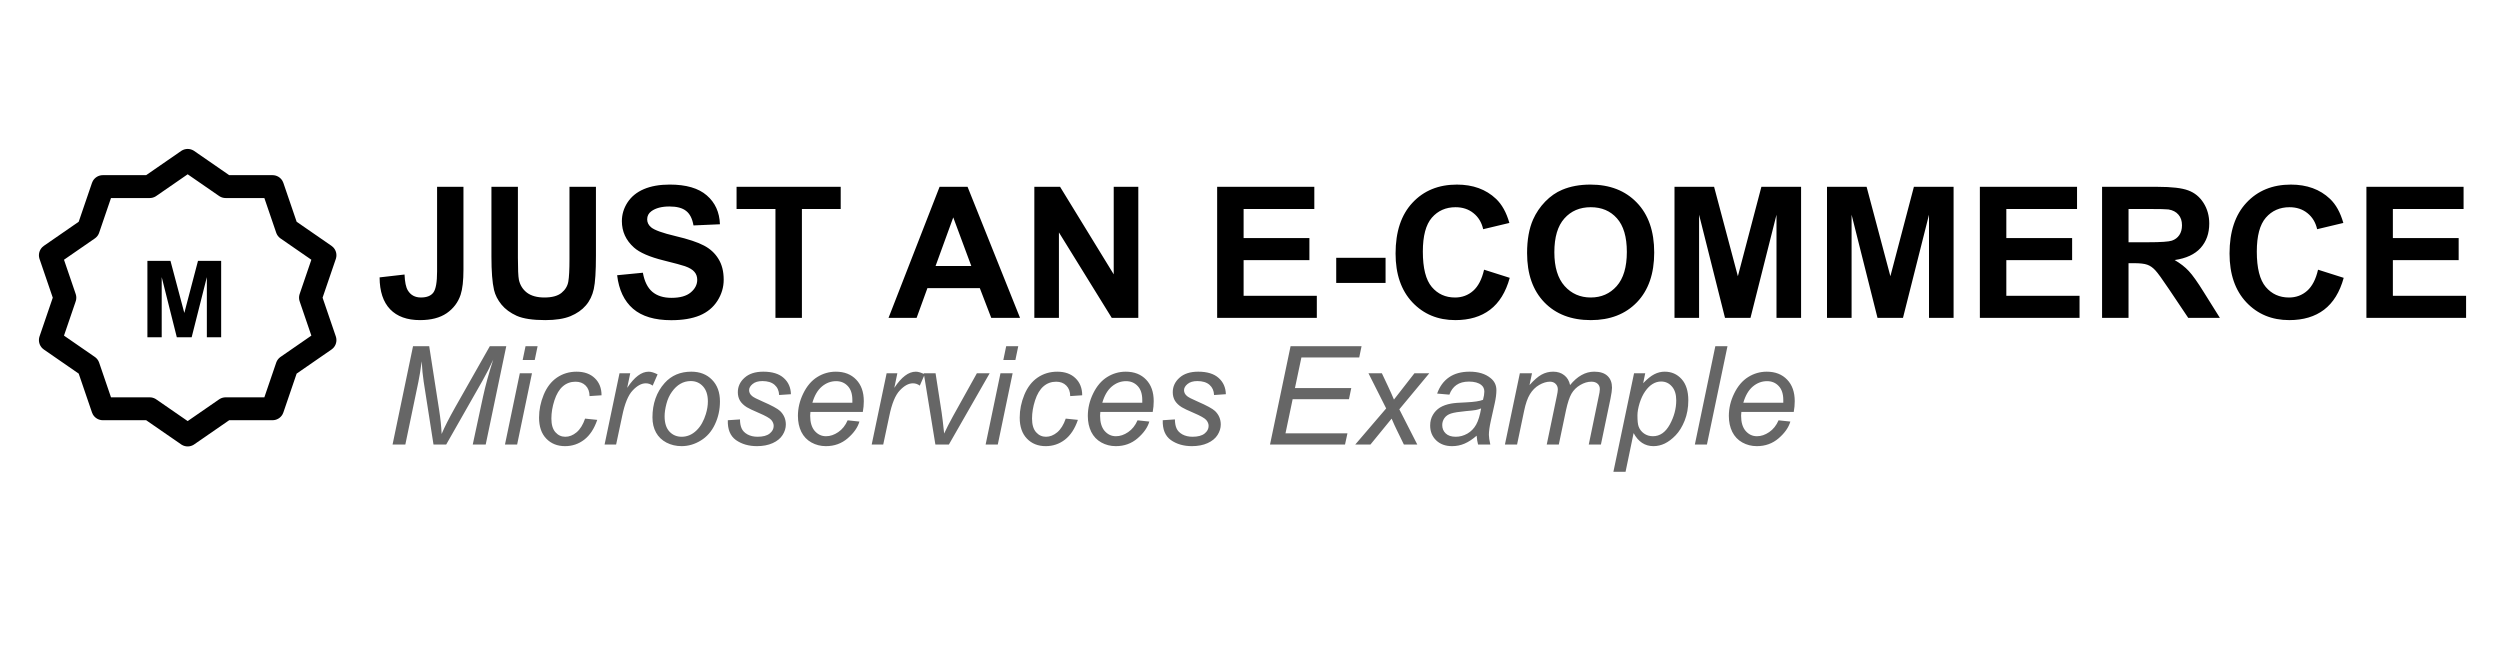
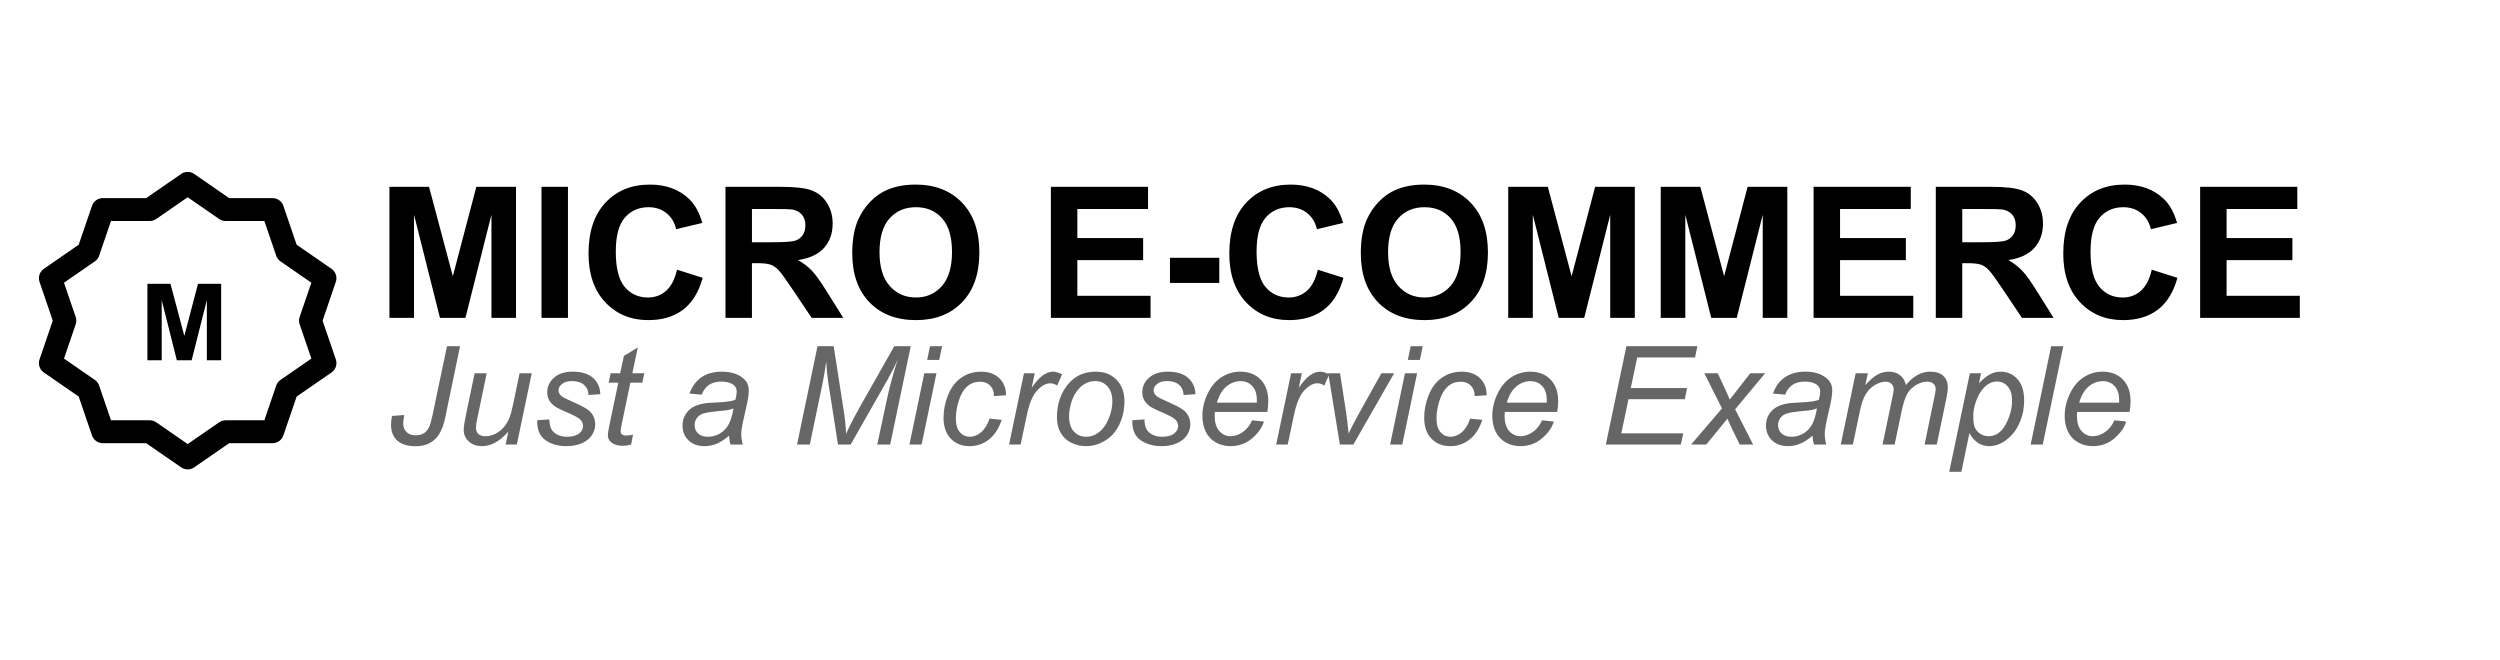
<svg xmlns="http://www.w3.org/2000/svg" version="1.1" viewBox="0.0 0.0 436.966 115.218" fill="none" stroke="none" stroke-linecap="square" stroke-miterlimit="10">
  <clipPath id="p.0">
    <path d="m0 0l436.966 0l0 115.218l-436.966 0l0 -115.218z" clip-rule="nonzero" />
  </clipPath>
  <g clip-path="url(#p.0)">
    <path fill="#000000" fill-opacity="0.0" d="m0 0l436.966 0l0 115.218l-436.966 0z" fill-rule="evenodd" />
    <path fill="#000000" fill-opacity="0.0" d="m56.803 15.84l390.11 0l0 58.173l-390.11 0z" fill-rule="evenodd" />
-     <path fill="#000000" d="m76.397 32.654l4.609 0l0 14.5q0 2.844 -0.5 4.375q-0.672 2.0 -2.438 3.219q-1.766 1.203 -4.656 1.203q-3.391 0 -5.219 -1.891q-1.828 -1.906 -1.844 -5.578l4.359 -0.5q0.078 1.969 0.578 2.781q0.75 1.234 2.281 1.234q1.547 0 2.188 -0.875q0.641 -0.891 0.641 -3.672l0 -14.797zm9.5 0l4.625 0l0 12.406q0 2.953 0.172 3.828q0.297 1.406 1.406 2.266q1.125 0.844 3.062 0.844q1.969 0 2.969 -0.797q1.0 -0.812 1.203 -1.984q0.203 -1.172 0.203 -3.891l0 -12.672l4.625 0l0 12.031q0 4.125 -0.375 5.828q-0.375 1.703 -1.391 2.875q-1.0 1.172 -2.688 1.875q-1.688 0.688 -4.406 0.688q-3.281 0 -4.984 -0.75q-1.688 -0.766 -2.672 -1.969q-0.984 -1.219 -1.297 -2.547q-0.453 -1.969 -0.453 -5.812l0 -12.219zm21.969 15.453l4.5 -0.438q0.406 2.266 1.641 3.328q1.25 1.062 3.359 1.062q2.234 0 3.359 -0.938q1.141 -0.953 1.141 -2.219q0 -0.812 -0.484 -1.375q-0.469 -0.578 -1.656 -1.0q-0.812 -0.281 -3.703 -1.0q-3.719 -0.922 -5.219 -2.266q-2.109 -1.891 -2.109 -4.609q0 -1.75 0.984 -3.266q1.0 -1.531 2.859 -2.328q1.875 -0.797 4.516 -0.797q4.312 0 6.484 1.891q2.188 1.891 2.297 5.047l-4.625 0.203q-0.297 -1.766 -1.281 -2.531q-0.969 -0.781 -2.922 -0.781q-2.016 0 -3.156 0.828q-0.734 0.531 -0.734 1.422q0 0.812 0.688 1.391q0.875 0.734 4.25 1.531q3.375 0.797 4.984 1.656q1.625 0.844 2.531 2.328q0.922 1.469 0.922 3.641q0 1.969 -1.094 3.688q-1.094 1.719 -3.094 2.562q-2.0 0.828 -4.984 0.828q-4.344 0 -6.672 -2.0q-2.328 -2.016 -2.781 -5.859zm27.672 7.453l0 -19.031l-6.797 0l0 -3.875l18.203 0l0 3.875l-6.781 0l0 19.031l-4.625 0zm42.75 0l-5.031 0l-2.0 -5.203l-9.156 0l-1.891 5.203l-4.906 0l8.922 -22.906l4.891 0l9.172 22.906zm-8.516 -9.062l-3.156 -8.5l-3.094 8.5l6.25 0zm11.016 9.062l0 -22.906l4.5 0l9.375 15.297l0 -15.297l4.297 0l0 22.906l-4.641 0l-9.234 -14.938l0 14.938l-4.297 0zm31.953 0l0 -22.906l16.984 0l0 3.875l-12.359 0l0 5.078l11.5 0l0 3.859l-11.5 0l0 6.234l12.797 0l0 3.859l-17.422 0zm20.812 -6.109l0 -4.391l8.625 0l0 4.391l-8.625 0zm25.844 -2.312l4.484 1.422q-1.031 3.75 -3.438 5.578q-2.391 1.812 -6.078 1.812q-4.562 0 -7.5 -3.109q-2.938 -3.125 -2.938 -8.531q0 -5.719 2.953 -8.875q2.953 -3.172 7.766 -3.172q4.203 0 6.828 2.484q1.562 1.469 2.344 4.219l-4.578 1.094q-0.406 -1.781 -1.703 -2.812q-1.281 -1.031 -3.125 -1.031q-2.547 0 -4.141 1.828q-1.578 1.828 -1.578 5.922q0 4.344 1.562 6.188q1.562 1.844 4.062 1.844q1.844 0 3.172 -1.172q1.328 -1.172 1.906 -3.688zm7.516 -2.891q0 -3.5 1.047 -5.875q0.781 -1.75 2.125 -3.141q1.359 -1.391 2.969 -2.062q2.141 -0.906 4.938 -0.906q5.062 0 8.094 3.141q3.047 3.141 3.047 8.734q0 5.547 -3.016 8.688q-3.016 3.125 -8.062 3.125q-5.109 0 -8.125 -3.109q-3.016 -3.125 -3.016 -8.594zm4.766 -0.156q0 3.891 1.797 5.906q1.797 2.0 4.562 2.0q2.766 0 4.531 -1.984q1.781 -2.0 1.781 -5.984q0 -3.938 -1.734 -5.875q-1.719 -1.938 -4.578 -1.938q-2.859 0 -4.609 1.969q-1.75 1.953 -1.75 5.906zm21.0 11.469l0 -22.906l6.922 0l4.156 15.625l4.109 -15.625l6.938 0l0 22.906l-4.297 0l0 -18.031l-4.547 18.031l-4.453 0l-4.531 -18.031l0 18.031l-4.297 0zm26.656 0l0 -22.906l6.922 0l4.156 15.625l4.109 -15.625l6.938 0l0 22.906l-4.297 0l0 -18.031l-4.547 18.031l-4.453 0l-4.531 -18.031l0 18.031l-4.297 0zm26.719 0l0 -22.906l16.984 0l0 3.875l-12.359 0l0 5.078l11.5 0l0 3.859l-11.5 0l0 6.234l12.797 0l0 3.859l-17.422 0zm21.359 0l0 -22.906l9.734 0q3.672 0 5.328 0.625q1.672 0.609 2.672 2.188q1.0 1.578 1.0 3.609q0 2.578 -1.516 4.266q-1.516 1.672 -4.531 2.109q1.5 0.875 2.469 1.922q0.984 1.047 2.641 3.719l2.797 4.469l-5.531 0l-3.344 -4.984q-1.781 -2.672 -2.438 -3.359q-0.656 -0.703 -1.391 -0.953q-0.734 -0.266 -2.328 -0.266l-0.938 0l0 9.562l-4.625 0zm4.625 -13.219l3.422 0q3.328 0 4.156 -0.281q0.828 -0.281 1.297 -0.969q0.469 -0.688 0.469 -1.719q0 -1.156 -0.625 -1.859q-0.609 -0.719 -1.734 -0.906q-0.562 -0.078 -3.375 -0.078l-3.609 0l0 5.812zm33.125 4.797l4.484 1.422q-1.031 3.75 -3.438 5.578q-2.391 1.812 -6.078 1.812q-4.562 0 -7.5 -3.109q-2.938 -3.125 -2.938 -8.531q0 -5.719 2.953 -8.875q2.953 -3.172 7.766 -3.172q4.203 0 6.828 2.484q1.562 1.469 2.344 4.219l-4.578 1.094q-0.406 -1.781 -1.703 -2.812q-1.281 -1.031 -3.125 -1.031q-2.547 0 -4.141 1.828q-1.578 1.828 -1.578 5.922q0 4.344 1.562 6.188q1.562 1.844 4.062 1.844q1.844 0 3.172 -1.172q1.328 -1.172 1.906 -3.688zm8.453 8.422l0 -22.906l16.984 0l0 3.875l-12.359 0l0 5.078l11.5 0l0 3.859l-11.5 0l0 6.234l12.797 0l0 3.859l-17.422 0z" fill-rule="nonzero" />
+     <path fill="#000000" d="m68.069 55.56l0 -22.906l6.922 0l4.156 15.625l4.109 -15.625l6.938 0l0 22.906l-4.297 0l0 -18.031l-4.547 18.031l-4.453 0l-4.531 -18.031l0 18.031l-4.297 0zm26.578 0l0 -22.906l4.625 0l0 22.906l-4.625 0zm23.688 -8.422l4.484 1.422q-1.031 3.75 -3.438 5.578q-2.391 1.812 -6.078 1.812q-4.562 0 -7.5 -3.109q-2.938 -3.125 -2.938 -8.531q0 -5.719 2.953 -8.875q2.953 -3.172 7.766 -3.172q4.203 0 6.828 2.484q1.562 1.469 2.344 4.219l-4.578 1.094q-0.406 -1.781 -1.703 -2.812q-1.281 -1.031 -3.125 -1.031q-2.547 0 -4.141 1.828q-1.578 1.828 -1.578 5.922q0 4.344 1.562 6.188q1.562 1.844 4.062 1.844q1.844 0 3.172 -1.172q1.328 -1.172 1.906 -3.688zm8.469 8.422l0 -22.906l9.734 0q3.672 0 5.328 0.625q1.672 0.609 2.672 2.188q1.0 1.578 1.0 3.609q0 2.578 -1.516 4.266q-1.516 1.672 -4.531 2.109q1.5 0.875 2.469 1.922q0.984 1.047 2.641 3.719l2.797 4.469l-5.531 0l-3.344 -4.984q-1.781 -2.672 -2.438 -3.359q-0.656 -0.703 -1.391 -0.953q-0.734 -0.266 -2.328 -0.266l-0.938 0l0 9.562l-4.625 0zm4.625 -13.219l3.422 0q3.328 0 4.156 -0.281q0.828 -0.281 1.297 -0.969q0.469 -0.688 0.469 -1.719q0 -1.156 -0.625 -1.859q-0.609 -0.719 -1.734 -0.906q-0.562 -0.078 -3.375 -0.078l-3.609 0l0 5.812zm17.531 1.906q0 -3.5 1.047 -5.875q0.781 -1.75 2.125 -3.141q1.359 -1.391 2.969 -2.062q2.141 -0.906 4.938 -0.906q5.062 0 8.094 3.141q3.047 3.141 3.047 8.734q0 5.547 -3.016 8.688q-3.016 3.125 -8.062 3.125q-5.109 0 -8.125 -3.109q-3.016 -3.125 -3.016 -8.594zm4.766 -0.156q0 3.891 1.797 5.906q1.797 2.0 4.562 2.0q2.766 0 4.531 -1.984q1.781 -2.0 1.781 -5.984q0 -3.938 -1.734 -5.875q-1.719 -1.938 -4.578 -1.938q-2.859 0 -4.609 1.969q-1.75 1.953 -1.75 5.906zm29.953 11.469l0 -22.906l16.984 0l0 3.875l-12.359 0l0 5.078l11.5 0l0 3.859l-11.5 0l0 6.234l12.797 0l0 3.859l-17.422 0zm20.812 -6.109l0 -4.391l8.625 0l0 4.391l-8.625 0zm25.844 -2.312l4.484 1.422q-1.031 3.75 -3.438 5.578q-2.391 1.812 -6.078 1.812q-4.562 0 -7.5 -3.109q-2.938 -3.125 -2.938 -8.531q0 -5.719 2.953 -8.875q2.953 -3.172 7.766 -3.172q4.203 0 6.828 2.484q1.562 1.469 2.344 4.219l-4.578 1.094q-0.406 -1.781 -1.703 -2.812q-1.281 -1.031 -3.125 -1.031q-2.547 0 -4.141 1.828q-1.578 1.828 -1.578 5.922q0 4.344 1.562 6.188q1.562 1.844 4.062 1.844q1.844 0 3.172 -1.172q1.328 -1.172 1.906 -3.688zm7.516 -2.891q0 -3.5 1.047 -5.875q0.781 -1.75 2.125 -3.141q1.359 -1.391 2.969 -2.062q2.141 -0.906 4.938 -0.906q5.062 0 8.094 3.141q3.047 3.141 3.047 8.734q0 5.547 -3.016 8.688q-3.016 3.125 -8.063 3.125q-5.109 0 -8.125 -3.109q-3.016 -3.125 -3.016 -8.594zm4.766 -0.156q0 3.891 1.797 5.906q1.797 2.0 4.562 2.0q2.766 0 4.531 -1.984q1.781 -2.0 1.781 -5.984q0 -3.938 -1.734 -5.875q-1.719 -1.938 -4.578 -1.938q-2.859 0 -4.609 1.969q-1.75 1.953 -1.75 5.906zm21 11.469l0 -22.906l6.922 0l4.156 15.625l4.109 -15.625l6.938 0l0 22.906l-4.297 0l0 -18.031l-4.547 18.031l-4.453 0l-4.531 -18.031l0 18.031l-4.297 0zm26.656 0l0 -22.906l6.922 0l4.156 15.625l4.109 -15.625l6.938 0l0 22.906l-4.297 0l0 -18.031l-4.547 18.031l-4.453 0l-4.531 -18.031l0 18.031l-4.297 0zm26.719 0l0 -22.906l16.984 0l0 3.875l-12.359 0l0 5.078l11.5 0l0 3.859l-11.5 0l0 6.234l12.797 0l0 3.859l-17.422 0zm21.359 0l0 -22.906l9.734 0q3.672 0 5.328 0.625q1.672 0.609 2.672 2.188q1.0 1.578 1.0 3.609q0 2.578 -1.516 4.266q-1.516 1.672 -4.531 2.109q1.5 0.875 2.469 1.922q0.984 1.047 2.641 3.719l2.797 4.469l-5.531 0l-3.344 -4.984q-1.781 -2.672 -2.438 -3.359q-0.656 -0.703 -1.391 -0.953q-0.734 -0.266 -2.328 -0.266l-0.938 0l0 9.562l-4.625 0zm4.625 -13.219l3.422 0q3.328 0 4.156 -0.281q0.828 -0.281 1.297 -0.969q0.469 -0.688 0.469 -1.719q0 -1.156 -0.625 -1.859q-0.609 -0.719 -1.734 -0.906q-0.562 -0.078 -3.375 -0.078l-3.609 0l0 5.812zm33.125 4.797l4.484 1.422q-1.031 3.75 -3.438 5.578q-2.391 1.812 -6.078 1.812q-4.562 0 -7.5 -3.109q-2.938 -3.125 -2.938 -8.531q0 -5.719 2.953 -8.875q2.953 -3.172 7.766 -3.172q4.203 0 6.828 2.484q1.562 1.469 2.344 4.219l-4.578 1.094q-0.406 -1.781 -1.703 -2.812q-1.281 -1.031 -3.125 -1.031q-2.547 0 -4.141 1.828q-1.578 1.828 -1.578 5.922q0 4.344 1.562 6.188q1.562 1.844 4.062 1.844q1.844 0 3.172 -1.172q1.328 -1.172 1.906 -3.688zm8.453 8.422l0 -22.906l16.984 0l0 3.875l-12.359 0l0 5.078l11.5 0l0 3.859l-11.5 0l0 6.234l12.797 0l0 3.859l-17.422 0z" fill-rule="nonzero" />
    <path fill="#000000" fill-opacity="0.0" d="m58.551 45.659l370.614 0l0 48.472l-370.614 0z" fill-rule="evenodd" />
-     <path fill="#666666" d="m68.614 77.699l3.578 -17.188l2.828 0l1.734 11.141q0.344 2.188 0.438 4.203q0.719 -1.734 2.391 -4.703l6.031 -10.641l2.875 0l-3.594 17.188l-2.266 0l1.797 -8.359q0.625 -2.891 1.781 -6.484q-0.734 1.672 -1.828 3.609l-6.391 11.234l-2.219 0l-1.719 -11.016q-0.234 -1.516 -0.344 -3.531q-0.297 2.266 -0.578 3.594l-2.281 10.953l-2.234 0zm22.742 -14.781l0.5 -2.406l2.109 0l-0.5 2.406l-2.109 0zm-3.094 14.781l2.594 -12.453l2.125 0l-2.594 12.453l-2.125 0zm14.004 -4.531l2.125 0.219q-0.797 2.328 -2.281 3.469q-1.469 1.125 -3.344 1.125q-2.016 0 -3.281 -1.312q-1.266 -1.312 -1.266 -3.672q0 -2.031 0.812 -4.0q0.812 -1.969 2.312 -3.0q1.516 -1.031 3.438 -1.031q2.016 0 3.188 1.141q1.172 1.125 1.172 2.984l-2.094 0.141q-0.016 -1.172 -0.688 -1.844q-0.672 -0.672 -1.766 -0.672q-1.281 0 -2.219 0.812q-0.938 0.812 -1.469 2.453q-0.531 1.641 -0.531 3.172q0 1.594 0.703 2.391q0.703 0.797 1.734 0.797q1.031 0 1.969 -0.781q0.938 -0.797 1.484 -2.391zm3.406 4.531l2.609 -12.453l1.875 0l-0.531 2.547q0.953 -1.438 1.875 -2.125q0.922 -0.703 1.891 -0.703q0.625 0 1.547 0.469l-0.859 1.969q-0.547 -0.406 -1.203 -0.406q-1.125 0 -2.297 1.25q-1.172 1.234 -1.828 4.453l-1.062 5.0l-2.016 0zm8.367 -4.719q0 -3.656 2.141 -6.047q1.781 -1.969 4.641 -1.969q2.25 0 3.625 1.406q1.391 1.406 1.391 3.797q0 2.156 -0.875 4.0q-0.859 1.844 -2.469 2.828q-1.594 0.984 -3.359 0.984q-1.453 0 -2.656 -0.625q-1.188 -0.625 -1.812 -1.75q-0.625 -1.141 -0.625 -2.625zm2.125 -0.219q0 1.766 0.844 2.672q0.844 0.906 2.141 0.906q0.688 0 1.344 -0.266q0.672 -0.281 1.25 -0.844q0.578 -0.562 0.969 -1.281q0.406 -0.734 0.656 -1.562q0.359 -1.156 0.359 -2.219q0 -1.688 -0.844 -2.625q-0.844 -0.938 -2.141 -0.938q-1.0 0 -1.828 0.484q-0.812 0.469 -1.469 1.391q-0.656 0.906 -0.969 2.125q-0.312 1.203 -0.312 2.156zm11.051 0.688l2.125 -0.141q0 0.922 0.281 1.562q0.281 0.641 1.031 1.062q0.75 0.406 1.766 0.406q1.406 0 2.109 -0.562q0.703 -0.562 0.703 -1.328q0 -0.547 -0.422 -1.047q-0.438 -0.484 -2.125 -1.203q-1.672 -0.719 -2.141 -1.016q-0.781 -0.484 -1.188 -1.125q-0.391 -0.656 -0.391 -1.5q0 -1.484 1.172 -2.531q1.172 -1.062 3.281 -1.062q2.344 0 3.562 1.094q1.219 1.078 1.266 2.844l-2.062 0.141q-0.047 -1.125 -0.797 -1.781q-0.75 -0.656 -2.125 -0.656q-1.109 0 -1.719 0.516q-0.609 0.5 -0.609 1.078q0 0.594 0.531 1.031q0.359 0.312 1.812 0.938q2.438 1.062 3.078 1.672q1.0 0.969 1.0 2.359q0 0.938 -0.562 1.828q-0.562 0.891 -1.734 1.422q-1.172 0.531 -2.75 0.531q-2.156 0 -3.672 -1.062q-1.5 -1.078 -1.422 -3.469zm20.938 0.016l2.062 0.219q-0.438 1.531 -2.047 2.922q-1.594 1.375 -3.812 1.375q-1.375 0 -2.531 -0.641q-1.156 -0.641 -1.766 -1.859q-0.594 -1.219 -0.594 -2.781q0 -2.031 0.938 -3.938q0.938 -1.922 2.438 -2.859q1.5 -0.938 3.25 -0.938q2.234 0 3.562 1.391q1.328 1.375 1.328 3.766q0 0.922 -0.172 1.875l-9.156 0q-0.047 0.375 -0.047 0.656q0 1.75 0.797 2.672q0.812 0.922 1.969 0.922q1.094 0 2.141 -0.719q1.062 -0.719 1.641 -2.062zm-6.156 -3.078l6.984 0q0 -0.328 0 -0.469q0 -1.594 -0.797 -2.438q-0.797 -0.859 -2.047 -0.859q-1.359 0 -2.484 0.938q-1.109 0.938 -1.656 2.828zm10.363 7.312l2.609 -12.453l1.875 0l-0.531 2.547q0.953 -1.438 1.875 -2.125q0.922 -0.703 1.891 -0.703q0.625 0 1.547 0.469l-0.859 1.969q-0.547 -0.406 -1.203 -0.406q-1.125 0 -2.297 1.25q-1.172 1.234 -1.828 4.453l-1.062 5.0l-2.016 0zm11.133 0l-2.031 -12.453l2.062 0l1.062 6.859q0.172 1.125 0.438 3.672q0.609 -1.328 1.547 -3.031l4.172 -7.5l2.234 0l-7.125 12.453l-2.359 0zm11.875 -14.781l0.5 -2.406l2.109 0l-0.5 2.406l-2.109 0zm-3.094 14.781l2.594 -12.453l2.125 0l-2.594 12.453l-2.125 0zm14.004 -4.531l2.125 0.219q-0.797 2.328 -2.281 3.469q-1.469 1.125 -3.344 1.125q-2.016 0 -3.281 -1.312q-1.266 -1.312 -1.266 -3.672q0 -2.031 0.812 -4.0q0.812 -1.969 2.312 -3.0q1.516 -1.031 3.438 -1.031q2.016 0 3.188 1.141q1.172 1.125 1.172 2.984l-2.094 0.141q-0.016 -1.172 -0.688 -1.844q-0.672 -0.672 -1.766 -0.672q-1.281 0 -2.219 0.812q-0.938 0.812 -1.469 2.453q-0.531 1.641 -0.531 3.172q0 1.594 0.703 2.391q0.703 0.797 1.734 0.797q1.031 0 1.969 -0.781q0.938 -0.797 1.484 -2.391zm12.547 0.297l2.062 0.219q-0.438 1.531 -2.047 2.922q-1.594 1.375 -3.812 1.375q-1.375 0 -2.531 -0.641q-1.156 -0.641 -1.766 -1.859q-0.594 -1.219 -0.594 -2.781q0 -2.031 0.938 -3.938q0.938 -1.922 2.438 -2.859q1.5 -0.938 3.25 -0.938q2.234 0 3.562 1.391q1.328 1.375 1.328 3.766q0 0.922 -0.172 1.875l-9.156 0q-0.047 0.375 -0.047 0.656q0 1.75 0.797 2.672q0.812 0.922 1.969 0.922q1.094 0 2.141 -0.719q1.062 -0.719 1.641 -2.062zm-6.156 -3.078l6.984 0q0 -0.328 0 -0.469q0 -1.594 -0.797 -2.438q-0.797 -0.859 -2.047 -0.859q-1.359 0 -2.484 0.938q-1.109 0.938 -1.656 2.828zm10.566 3.062l2.125 -0.141q0 0.922 0.281 1.562q0.281 0.641 1.031 1.062q0.75 0.406 1.766 0.406q1.406 0 2.109 -0.562q0.703 -0.562 0.703 -1.328q0 -0.547 -0.422 -1.047q-0.438 -0.484 -2.125 -1.203q-1.672 -0.719 -2.141 -1.016q-0.781 -0.484 -1.188 -1.125q-0.391 -0.656 -0.391 -1.5q0 -1.484 1.172 -2.531q1.172 -1.062 3.281 -1.062q2.344 0 3.562 1.094q1.219 1.078 1.266 2.844l-2.062 0.141q-0.047 -1.125 -0.797 -1.781q-0.75 -0.656 -2.125 -0.656q-1.109 0 -1.719 0.516q-0.609 0.5 -0.609 1.078q0 0.594 0.531 1.031q0.359 0.312 1.812 0.938q2.438 1.062 3.078 1.672q1.0 0.969 1.0 2.359q0 0.938 -0.562 1.828q-0.562 0.891 -1.734 1.422q-1.172 0.531 -2.75 0.531q-2.156 0 -3.672 -1.062q-1.5 -1.078 -1.422 -3.469zm18.746 4.25l3.594 -17.188l12.406 0l-0.406 1.969l-10.109 0l-1.125 5.344l9.844 0l-0.406 1.953l-9.844 0l-1.25 5.969l10.828 0l-0.422 1.953l-13.109 0zm14.898 0l5.406 -6.312l-3.094 -6.141l2.344 0l1.047 2.219q0.594 1.25 1.062 2.375l3.578 -4.594l2.594 0l-5.234 6.297l3.141 6.156l-2.344 0l-1.234 -2.531q-0.406 -0.812 -0.906 -2.0l-3.703 4.531l-2.656 0zm21.219 -1.547q-1.094 0.953 -2.125 1.391q-1.016 0.438 -2.172 0.438q-1.719 0 -2.781 -1.016q-1.047 -1.016 -1.047 -2.594q0 -1.047 0.469 -1.844q0.469 -0.812 1.25 -1.297q0.797 -0.484 1.938 -0.688q0.703 -0.141 2.703 -0.219q2.0 -0.094 2.875 -0.438q0.234 -0.859 0.234 -1.438q0 -0.734 -0.531 -1.156q-0.734 -0.594 -2.156 -0.594q-1.344 0 -2.188 0.594q-0.844 0.594 -1.234 1.688l-2.141 -0.188q0.656 -1.859 2.078 -2.844q1.422 -0.984 3.594 -0.984q2.297 0 3.656 1.109q1.031 0.812 1.031 2.125q0 1.0 -0.297 2.312l-0.688 3.094q-0.328 1.484 -0.328 2.406q0 0.578 0.25 1.688l-2.141 0q-0.172 -0.609 -0.25 -1.547zm0.781 -4.766q-0.438 0.188 -0.953 0.281q-0.5 0.094 -1.703 0.188q-1.844 0.172 -2.609 0.422q-0.766 0.25 -1.156 0.812q-0.375 0.547 -0.375 1.203q0 0.891 0.609 1.469q0.609 0.578 1.75 0.578q1.062 0 2.031 -0.547q0.969 -0.562 1.531 -1.562q0.562 -1.0 0.875 -2.844zm4.16 6.312l2.609 -12.453l2.125 0l-0.438 2.062q1.188 -1.328 2.109 -1.828q0.938 -0.516 2.031 -0.516q1.156 0 1.938 0.625q0.781 0.609 1.016 1.719q0.953 -1.172 2.0 -1.75q1.047 -0.594 2.219 -0.594q1.547 0 2.328 0.75q0.781 0.734 0.781 2.062q0 0.578 -0.266 1.906l-1.672 8.016l-2.125 0l1.703 -8.234q0.234 -1.0 0.234 -1.438q0 -0.609 -0.391 -0.953q-0.391 -0.359 -1.094 -0.359q-0.953 0 -1.938 0.578q-0.984 0.578 -1.531 1.516q-0.531 0.922 -0.953 2.859l-1.266 6.031l-2.109 0l1.75 -8.406q0.188 -0.859 0.188 -1.219q0 -0.609 -0.391 -0.984q-0.375 -0.375 -0.984 -0.375q-0.891 0 -1.891 0.578q-0.984 0.578 -1.609 1.609q-0.625 1.016 -1.016 2.906l-1.234 5.891l-2.125 0zm18.961 4.766l3.609 -17.219l1.953 0l-0.359 1.734q1.078 -1.125 1.938 -1.562q0.875 -0.453 1.828 -0.453q1.781 0 2.953 1.297q1.172 1.297 1.172 3.719q0 1.938 -0.641 3.547q-0.641 1.594 -1.578 2.562q-0.938 0.969 -1.906 1.438q-0.953 0.453 -1.969 0.453q-2.234 0 -3.469 -2.281l-1.406 6.766l-2.125 0zm4.203 -9.859q0 1.406 0.203 1.938q0.281 0.766 0.953 1.234q0.672 0.469 1.547 0.469q1.828 0 2.953 -2.047q1.125 -2.062 1.125 -4.219q0 -1.578 -0.766 -2.438q-0.75 -0.859 -1.875 -0.859q-0.797 0 -1.5 0.438q-0.688 0.422 -1.281 1.266q-0.594 0.844 -0.984 2.078q-0.375 1.234 -0.375 2.141zm10.035 5.094l3.578 -17.188l2.125 0l-3.594 17.188l-2.109 0zm14.629 -4.234l2.062 0.219q-0.438 1.531 -2.047 2.922q-1.594 1.375 -3.812 1.375q-1.375 0 -2.531 -0.641q-1.156 -0.641 -1.766 -1.859q-0.594 -1.219 -0.594 -2.781q0 -2.031 0.938 -3.938q0.938 -1.922 2.438 -2.859q1.5 -0.938 3.25 -0.938q2.234 0 3.562 1.391q1.328 1.375 1.328 3.766q0 0.922 -0.172 1.875l-9.156 0q-0.047 0.375 -0.047 0.656q0 1.75 0.797 2.672q0.812 0.922 1.969 0.922q1.094 0 2.141 -0.719q1.062 -0.719 1.641 -2.062zm-6.156 -3.078l6.984 0q0 -0.328 0 -0.469q0 -1.594 -0.797 -2.438q-0.797 -0.859 -2.047 -0.859q-1.359 0 -2.484 0.938q-1.109 0.938 -1.656 2.828z" fill-rule="nonzero" />
-     <path fill="#000000" fill-opacity="0.0" d="m8.803 44.615l6.633 -4.584l2.534 -7.416l8.199 -2.0980835E-4l6.634 -4.583l6.634 4.583l8.199 2.0980835E-4l2.534 7.416l6.633 4.584l-2.534 7.416l2.534 7.416l-6.633 4.584l-2.534 7.416l-8.199 2.0599365E-4l-6.634 4.583l-6.634 -4.583l-8.199 -2.0599365E-4l-2.534 -7.416l-6.633 -4.584l2.534 -7.416z" fill-rule="evenodd" />
-     <path stroke="#000000" stroke-width="4.0" stroke-linejoin="round" stroke-linecap="butt" d="m8.803 44.615l6.633 -4.584l2.534 -7.416l8.199 -2.0980835E-4l6.634 -4.583l6.634 4.583l8.199 2.0980835E-4l2.534 7.416l6.633 4.584l-2.534 7.416l2.534 7.416l-6.633 4.584l-2.534 7.416l-8.199 2.0599365E-4l-6.634 4.583l-6.634 -4.583l-8.199 -2.0599365E-4l-2.534 -7.416l-6.633 -4.584l2.534 -7.416z" fill-rule="evenodd" />
-     <path fill="#000000" d="m25.764 58.951l0 -13.359l4.031 0l2.422 9.109l2.391 -9.109l4.047 0l0 13.359l-2.5 0l0 -10.516l-2.656 10.516l-2.594 0l-2.641 -10.516l0 10.516l-2.5 0z" fill-rule="nonzero" />
+     <path fill="#666666" d="m68.52 72.699l2.141 -0.156q-0.188 1.0 -0.188 1.469q0 0.938 0.594 1.516q0.594 0.562 1.641 0.562q0.766 0 1.344 -0.344q0.578 -0.344 0.938 -1.078q0.281 -0.547 0.578 -1.969l2.562 -12.188l2.281 0l-2.609 12.563q-0.562 2.641 -1.859 3.781q-1.281 1.141 -3.281 1.141q-2.125 0 -3.219 -0.984q-1.094 -0.984 -1.094 -2.766q0 -0.797 0.172 -1.547zm20.328 2.75q-2.234 2.531 -4.578 2.531q-1.453 0 -2.344 -0.828q-0.875 -0.828 -0.875 -2.016q0 -0.797 0.406 -2.703l1.5 -7.188l2.109 0l-1.656 7.969q-0.219 0.984 -0.219 1.547q0 0.703 0.422 1.094q0.438 0.391 1.266 0.391q0.891 0 1.734 -0.438q0.859 -0.438 1.469 -1.172q0.625 -0.734 1.016 -1.75q0.25 -0.641 0.594 -2.25l1.125 -5.391l2.125 0l-2.609 12.453l-1.953 0l0.469 -2.25zm5.051 -2.0l2.125 -0.141q0 0.922 0.281 1.562q0.281 0.641 1.031 1.062q0.75 0.406 1.766 0.406q1.406 0 2.109 -0.562q0.703 -0.562 0.703 -1.328q0 -0.547 -0.422 -1.047q-0.438 -0.484 -2.125 -1.203q-1.672 -0.719 -2.141 -1.016q-0.781 -0.484 -1.188 -1.125q-0.391 -0.656 -0.391 -1.5q0 -1.484 1.172 -2.531q1.172 -1.062 3.281 -1.062q2.344 0 3.562 1.094q1.219 1.078 1.266 2.844l-2.062 0.141q-0.047 -1.125 -0.797 -1.781q-0.75 -0.656 -2.125 -0.656q-1.109 0 -1.719 0.516q-0.609 0.5 -0.609 1.078q0 0.594 0.531 1.031q0.359 0.312 1.812 0.938q2.438 1.062 3.078 1.672q1.0 0.969 1.0 2.359q0 0.938 -0.562 1.828q-0.562 0.891 -1.734 1.422q-1.172 0.531 -2.75 0.531q-2.156 0 -3.672 -1.062q-1.5 -1.078 -1.422 -3.469zm16.75 2.531l-0.344 1.734q-0.766 0.203 -1.484 0.203q-1.266 0 -2.016 -0.625q-0.562 -0.469 -0.562 -1.281q0 -0.406 0.312 -1.891l1.516 -7.234l-1.688 0l0.344 -1.641l1.672 0l0.656 -3.047l2.422 -1.469l-0.953 4.516l2.094 0l-0.359 1.641l-2.078 0l-1.438 6.891q-0.266 1.312 -0.266 1.562q0 0.375 0.219 0.578q0.219 0.203 0.703 0.203q0.703 0 1.25 -0.141zm16.773 0.172q-1.094 0.953 -2.125 1.391q-1.016 0.438 -2.172 0.438q-1.719 0 -2.781 -1.016q-1.047 -1.016 -1.047 -2.594q0 -1.047 0.469 -1.844q0.469 -0.812 1.25 -1.297q0.797 -0.484 1.938 -0.688q0.703 -0.141 2.703 -0.219q2.0 -0.094 2.875 -0.438q0.234 -0.859 0.234 -1.438q0 -0.734 -0.531 -1.156q-0.734 -0.594 -2.156 -0.594q-1.344 0 -2.188 0.594q-0.844 0.594 -1.234 1.688l-2.141 -0.188q0.656 -1.859 2.078 -2.844q1.422 -0.984 3.594 -0.984q2.297 0 3.656 1.109q1.031 0.812 1.031 2.125q0 1.0 -0.297 2.312l-0.688 3.094q-0.328 1.484 -0.328 2.406q0 0.578 0.25 1.688l-2.141 0q-0.172 -0.609 -0.25 -1.547zm0.781 -4.766q-0.438 0.188 -0.953 0.281q-0.5 0.094 -1.703 0.188q-1.844 0.172 -2.609 0.422q-0.766 0.25 -1.156 0.812q-0.375 0.547 -0.375 1.203q0 0.891 0.609 1.469q0.609 0.578 1.75 0.578q1.062 0 2.031 -0.547q0.969 -0.562 1.531 -1.562q0.562 -1.0 0.875 -2.844zm11.109 6.312l3.578 -17.188l2.828 0l1.734 11.141q0.344 2.188 0.438 4.203q0.719 -1.734 2.391 -4.703l6.031 -10.641l2.875 0l-3.594 17.188l-2.266 0l1.797 -8.359q0.625 -2.891 1.781 -6.484q-0.734 1.672 -1.828 3.609l-6.391 11.234l-2.219 0l-1.719 -11.016q-0.234 -1.516 -0.344 -3.531q-0.297 2.266 -0.578 3.594l-2.281 10.953l-2.234 0zm22.742 -14.781l0.5 -2.406l2.109 0l-0.5 2.406l-2.109 0zm-3.094 14.781l2.594 -12.453l2.125 0l-2.594 12.453l-2.125 0zm14.004 -4.531l2.125 0.219q-0.797 2.328 -2.281 3.469q-1.469 1.125 -3.344 1.125q-2.016 0 -3.281 -1.312q-1.266 -1.312 -1.266 -3.672q0 -2.031 0.812 -4.0q0.812 -1.969 2.312 -3.0q1.516 -1.031 3.438 -1.031q2.016 0 3.188 1.141q1.172 1.125 1.172 2.984l-2.094 0.141q-0.016 -1.172 -0.688 -1.844q-0.672 -0.672 -1.766 -0.672q-1.281 0 -2.219 0.812q-0.938 0.812 -1.469 2.453q-0.531 1.641 -0.531 3.172q0 1.594 0.703 2.391q0.703 0.797 1.734 0.797q1.031 0 1.969 -0.781q0.938 -0.797 1.484 -2.391zm3.406 4.531l2.609 -12.453l1.875 0l-0.531 2.547q0.953 -1.438 1.875 -2.125q0.922 -0.703 1.891 -0.703q0.625 0 1.547 0.469l-0.859 1.969q-0.547 -0.406 -1.203 -0.406q-1.125 0 -2.297 1.25q-1.172 1.234 -1.828 4.453l-1.062 5.0l-2.016 0zm8.367 -4.719q0 -3.656 2.141 -6.047q1.781 -1.969 4.641 -1.969q2.25 0 3.625 1.406q1.391 1.406 1.391 3.797q0 2.156 -0.875 4.0q-0.859 1.844 -2.469 2.828q-1.594 0.984 -3.359 0.984q-1.453 0 -2.656 -0.625q-1.188 -0.625 -1.812 -1.75q-0.625 -1.141 -0.625 -2.625zm2.125 -0.219q0 1.766 0.844 2.672q0.844 0.906 2.141 0.906q0.688 0 1.344 -0.266q0.672 -0.281 1.25 -0.844q0.578 -0.562 0.969 -1.281q0.406 -0.734 0.656 -1.562q0.359 -1.156 0.359 -2.219q0 -1.688 -0.844 -2.625q-0.844 -0.938 -2.141 -0.938q-1.0 0 -1.828 0.484q-0.812 0.469 -1.469 1.391q-0.656 0.906 -0.969 2.125q-0.312 1.203 -0.312 2.156zm11.051 0.688l2.125 -0.141q0 0.922 0.281 1.562q0.281 0.641 1.031 1.062q0.75 0.406 1.766 0.406q1.406 0 2.109 -0.562q0.703 -0.562 0.703 -1.328q0 -0.547 -0.422 -1.047q-0.438 -0.484 -2.125 -1.203q-1.672 -0.719 -2.141 -1.016q-0.781 -0.484 -1.188 -1.125q-0.391 -0.656 -0.391 -1.5q0 -1.484 1.172 -2.531q1.172 -1.062 3.281 -1.062q2.344 0 3.562 1.094q1.219 1.078 1.266 2.844l-2.062 0.141q-0.047 -1.125 -0.797 -1.781q-0.75 -0.656 -2.125 -0.656q-1.109 0 -1.719 0.516q-0.609 0.5 -0.609 1.078q0 0.594 0.531 1.031q0.359 0.312 1.812 0.938q2.438 1.062 3.078 1.672q1.0 0.969 1.0 2.359q0 0.938 -0.562 1.828q-0.562 0.891 -1.734 1.422q-1.172 0.531 -2.75 0.531q-2.156 0 -3.672 -1.062q-1.5 -1.078 -1.422 -3.469zm20.938 0.016l2.062 0.219q-0.438 1.531 -2.047 2.922q-1.594 1.375 -3.812 1.375q-1.375 0 -2.531 -0.641q-1.156 -0.641 -1.766 -1.859q-0.594 -1.219 -0.594 -2.781q0 -2.031 0.938 -3.938q0.938 -1.922 2.438 -2.859q1.5 -0.938 3.25 -0.938q2.234 0 3.562 1.391q1.328 1.375 1.328 3.766q0 0.922 -0.172 1.875l-9.156 0q-0.047 0.375 -0.047 0.656q0 1.75 0.797 2.672q0.812 0.922 1.969 0.922q1.094 0 2.141 -0.719q1.062 -0.719 1.641 -2.062zm-6.156 -3.078l6.984 0q0 -0.328 0 -0.469q0 -1.594 -0.797 -2.438q-0.797 -0.859 -2.047 -0.859q-1.359 0 -2.484 0.938q-1.109 0.938 -1.656 2.828zm10.363 7.312l2.609 -12.453l1.875 0l-0.531 2.547q0.953 -1.438 1.875 -2.125q0.922 -0.703 1.891 -0.703q0.625 0 1.547 0.469l-0.859 1.969q-0.547 -0.406 -1.203 -0.406q-1.125 0 -2.297 1.25q-1.172 1.234 -1.828 4.453l-1.062 5.0l-2.016 0zm11.133 0l-2.031 -12.453l2.062 0l1.062 6.859q0.172 1.125 0.438 3.672q0.609 -1.328 1.547 -3.031l4.172 -7.5l2.234 0l-7.125 12.453l-2.359 0zm11.875 -14.781l0.5 -2.406l2.109 0l-0.5 2.406l-2.109 0zm-3.094 14.781l2.594 -12.453l2.125 0l-2.594 12.453l-2.125 0zm14.004 -4.531l2.125 0.219q-0.797 2.328 -2.281 3.469q-1.469 1.125 -3.344 1.125q-2.016 0 -3.281 -1.312q-1.266 -1.312 -1.266 -3.672q0 -2.031 0.812 -4.0q0.812 -1.969 2.312 -3.0q1.516 -1.031 3.438 -1.031q2.016 0 3.188 1.141q1.172 1.125 1.172 2.984l-2.094 0.141q-0.016 -1.172 -0.688 -1.844q-0.672 -0.672 -1.766 -0.672q-1.281 0 -2.219 0.812q-0.938 0.812 -1.469 2.453q-0.531 1.641 -0.531 3.172q0 1.594 0.703 2.391q0.703 0.797 1.734 0.797q1.031 0 1.969 -0.781q0.938 -0.797 1.484 -2.391zm12.547 0.297l2.062 0.219q-0.438 1.531 -2.047 2.922q-1.594 1.375 -3.812 1.375q-1.375 0 -2.531 -0.641q-1.156 -0.641 -1.766 -1.859q-0.594 -1.219 -0.594 -2.781q0 -2.031 0.938 -3.938q0.938 -1.922 2.438 -2.859q1.5 -0.938 3.25 -0.938q2.234 0 3.562 1.391q1.328 1.375 1.328 3.766q0 0.922 -0.172 1.875l-9.156 0q-0.047 0.375 -0.047 0.656q0 1.75 0.797 2.672q0.812 0.922 1.969 0.922q1.094 0 2.141 -0.719q1.062 -0.719 1.641 -2.062zm-6.156 -3.078l6.984 0q0 -0.328 0 -0.469q0 -1.594 -0.797 -2.438q-0.797 -0.859 -2.047 -0.859q-1.359 0 -2.484 0.938q-1.109 0.938 -1.656 2.828zm17.312 7.312l3.594 -17.188l12.406 0l-0.406 1.969l-10.109 0l-1.125 5.344l9.844 0l-0.406 1.953l-9.844 0l-1.25 5.969l10.828 0l-0.422 1.953l-13.109 0zm14.898 0l5.406 -6.312l-3.094 -6.141l2.344 0l1.047 2.219q0.594 1.25 1.062 2.375l3.578 -4.594l2.594 0l-5.234 6.297l3.141 6.156l-2.344 0l-1.234 -2.531q-0.406 -0.812 -0.906 -2.0l-3.703 4.531l-2.656 0zm21.219 -1.547q-1.094 0.953 -2.125 1.391q-1.016 0.438 -2.172 0.438q-1.719 0 -2.781 -1.016q-1.047 -1.016 -1.047 -2.594q0 -1.047 0.469 -1.844q0.469 -0.812 1.25 -1.297q0.797 -0.484 1.938 -0.688q0.703 -0.141 2.703 -0.219q2.0 -0.094 2.875 -0.438q0.234 -0.859 0.234 -1.438q0 -0.734 -0.531 -1.156q-0.734 -0.594 -2.156 -0.594q-1.344 0 -2.188 0.594q-0.844 0.594 -1.234 1.688l-2.141 -0.188q0.656 -1.859 2.078 -2.844q1.422 -0.984 3.594 -0.984q2.297 0 3.656 1.109q1.031 0.812 1.031 2.125q0 1.0 -0.297 2.312l-0.688 3.094q-0.328 1.484 -0.328 2.406q0 0.578 0.25 1.688l-2.141 0q-0.172 -0.609 -0.25 -1.547zm0.781 -4.766q-0.438 0.188 -0.953 0.281q-0.5 0.094 -1.703 0.188q-1.844 0.172 -2.609 0.422q-0.766 0.25 -1.156 0.812q-0.375 0.547 -0.375 1.203q0 0.891 0.609 1.469q0.609 0.578 1.75 0.578q1.062 0 2.031 -0.547q0.969 -0.562 1.531 -1.562q0.562 -1.0 0.875 -2.844zm4.16 6.312l2.609 -12.453l2.125 0l-0.438 2.062q1.188 -1.328 2.109 -1.828q0.938 -0.516 2.031 -0.516q1.156 0 1.938 0.625q0.781 0.609 1.016 1.719q0.953 -1.172 2.0 -1.75q1.047 -0.594 2.219 -0.594q1.547 0 2.328 0.75q0.781 0.734 0.781 2.062q0 0.578 -0.266 1.906l-1.672 8.016l-2.125 0l1.703 -8.234q0.234 -1.0 0.234 -1.438q0 -0.609 -0.391 -0.953q-0.391 -0.359 -1.094 -0.359q-0.953 0 -1.938 0.578q-0.984 0.578 -1.531 1.516q-0.531 0.922 -0.953 2.859l-1.266 6.031l-2.109 0l1.75 -8.406q0.188 -0.859 0.188 -1.219q0 -0.609 -0.391 -0.984q-0.375 -0.375 -0.984 -0.375q-0.891 0 -1.891 0.578q-0.984 0.578 -1.609 1.609q-0.625 1.016 -1.016 2.906l-1.234 5.891l-2.125 0zm18.961 4.766l3.609 -17.219l1.953 0l-0.359 1.734q1.078 -1.125 1.938 -1.562q0.875 -0.453 1.828 -0.453q1.781 0 2.953 1.297q1.172 1.297 1.172 3.719q0 1.938 -0.641 3.547q-0.641 1.594 -1.578 2.562q-0.938 0.969 -1.906 1.438q-0.953 0.453 -1.969 0.453q-2.234 0 -3.469 -2.281l-1.406 6.766l-2.125 0zm4.203 -9.859q0 1.406 0.203 1.938q0.281 0.766 0.953 1.234q0.672 0.469 1.547 0.469q1.828 0 2.953 -2.047q1.125 -2.062 1.125 -4.219q0 -1.578 -0.766 -2.438q-0.75 -0.859 -1.875 -0.859q-0.797 0 -1.5 0.438q-0.688 0.422 -1.281 1.266q-0.594 0.844 -0.984 2.078q-0.375 1.234 -0.375 2.141zm10.035 5.094l3.578 -17.188l2.125 0l-3.594 17.188l-2.109 0zm14.629 -4.234l2.062 0.219q-0.438 1.531 -2.047 2.922q-1.594 1.375 -3.812 1.375q-1.375 0 -2.531 -0.641q-1.156 -0.641 -1.766 -1.859q-0.594 -1.219 -0.594 -2.781q0 -2.031 0.938 -3.938q0.938 -1.922 2.438 -2.859q1.5 -0.938 3.25 -0.938q2.234 0 3.562 1.391q1.328 1.375 1.328 3.766q0 0.922 -0.172 1.875l-9.156 0q-0.047 0.375 -0.047 0.656q0 1.75 0.797 2.672q0.812 0.922 1.969 0.922q1.094 0 2.141 -0.719q1.062 -0.719 1.641 -2.062zm-6.156 -3.078l6.984 0q0 -0.328 0 -0.469q0 -1.594 -0.797 -2.438q-0.797 -0.859 -2.047 -0.859q-1.359 0 -2.484 0.938q-1.109 0.938 -1.656 2.828z" fill-rule="nonzero" />
+     <path fill="#000000" fill-opacity="0.0" d="m8.803 48.628l6.633 -4.584l2.534 -7.416l8.199 -2.0980835E-4l6.634 -4.583l6.634 4.583l8.199 2.0980835E-4l2.534 7.416l6.633 4.584l-2.534 7.416l2.534 7.416l-6.633 4.584l-2.534 7.416l-8.199 2.1362305E-4l-6.634 4.583l-6.634 -4.583l-8.199 -2.1362305E-4l-2.534 -7.416l-6.633 -4.584l2.534 -7.416z" fill-rule="evenodd" />
+     <path stroke="#000000" stroke-width="4.0" stroke-linejoin="round" stroke-linecap="butt" d="m8.803 48.628l6.633 -4.584l2.534 -7.416l8.199 -2.0980835E-4l6.634 -4.583l6.634 4.583l8.199 2.0980835E-4l2.534 7.416l6.633 4.584l-2.534 7.416l2.534 7.416l-6.633 4.584l-2.534 7.416l-8.199 2.1362305E-4l-6.634 4.583l-6.634 -4.583l-8.199 -2.1362305E-4l-2.534 -7.416l-6.633 -4.584l2.534 -7.416z" fill-rule="evenodd" />
+     <path fill="#000000" d="m25.764 62.964l0 -13.359l4.031 0l2.422 9.109l2.391 -9.109l4.047 0l0 13.359l-2.5 0l0 -10.516l-2.656 10.516l-2.594 0l-2.641 -10.516l0 10.516l-2.5 0z" fill-rule="nonzero" />
  </g>
</svg>
